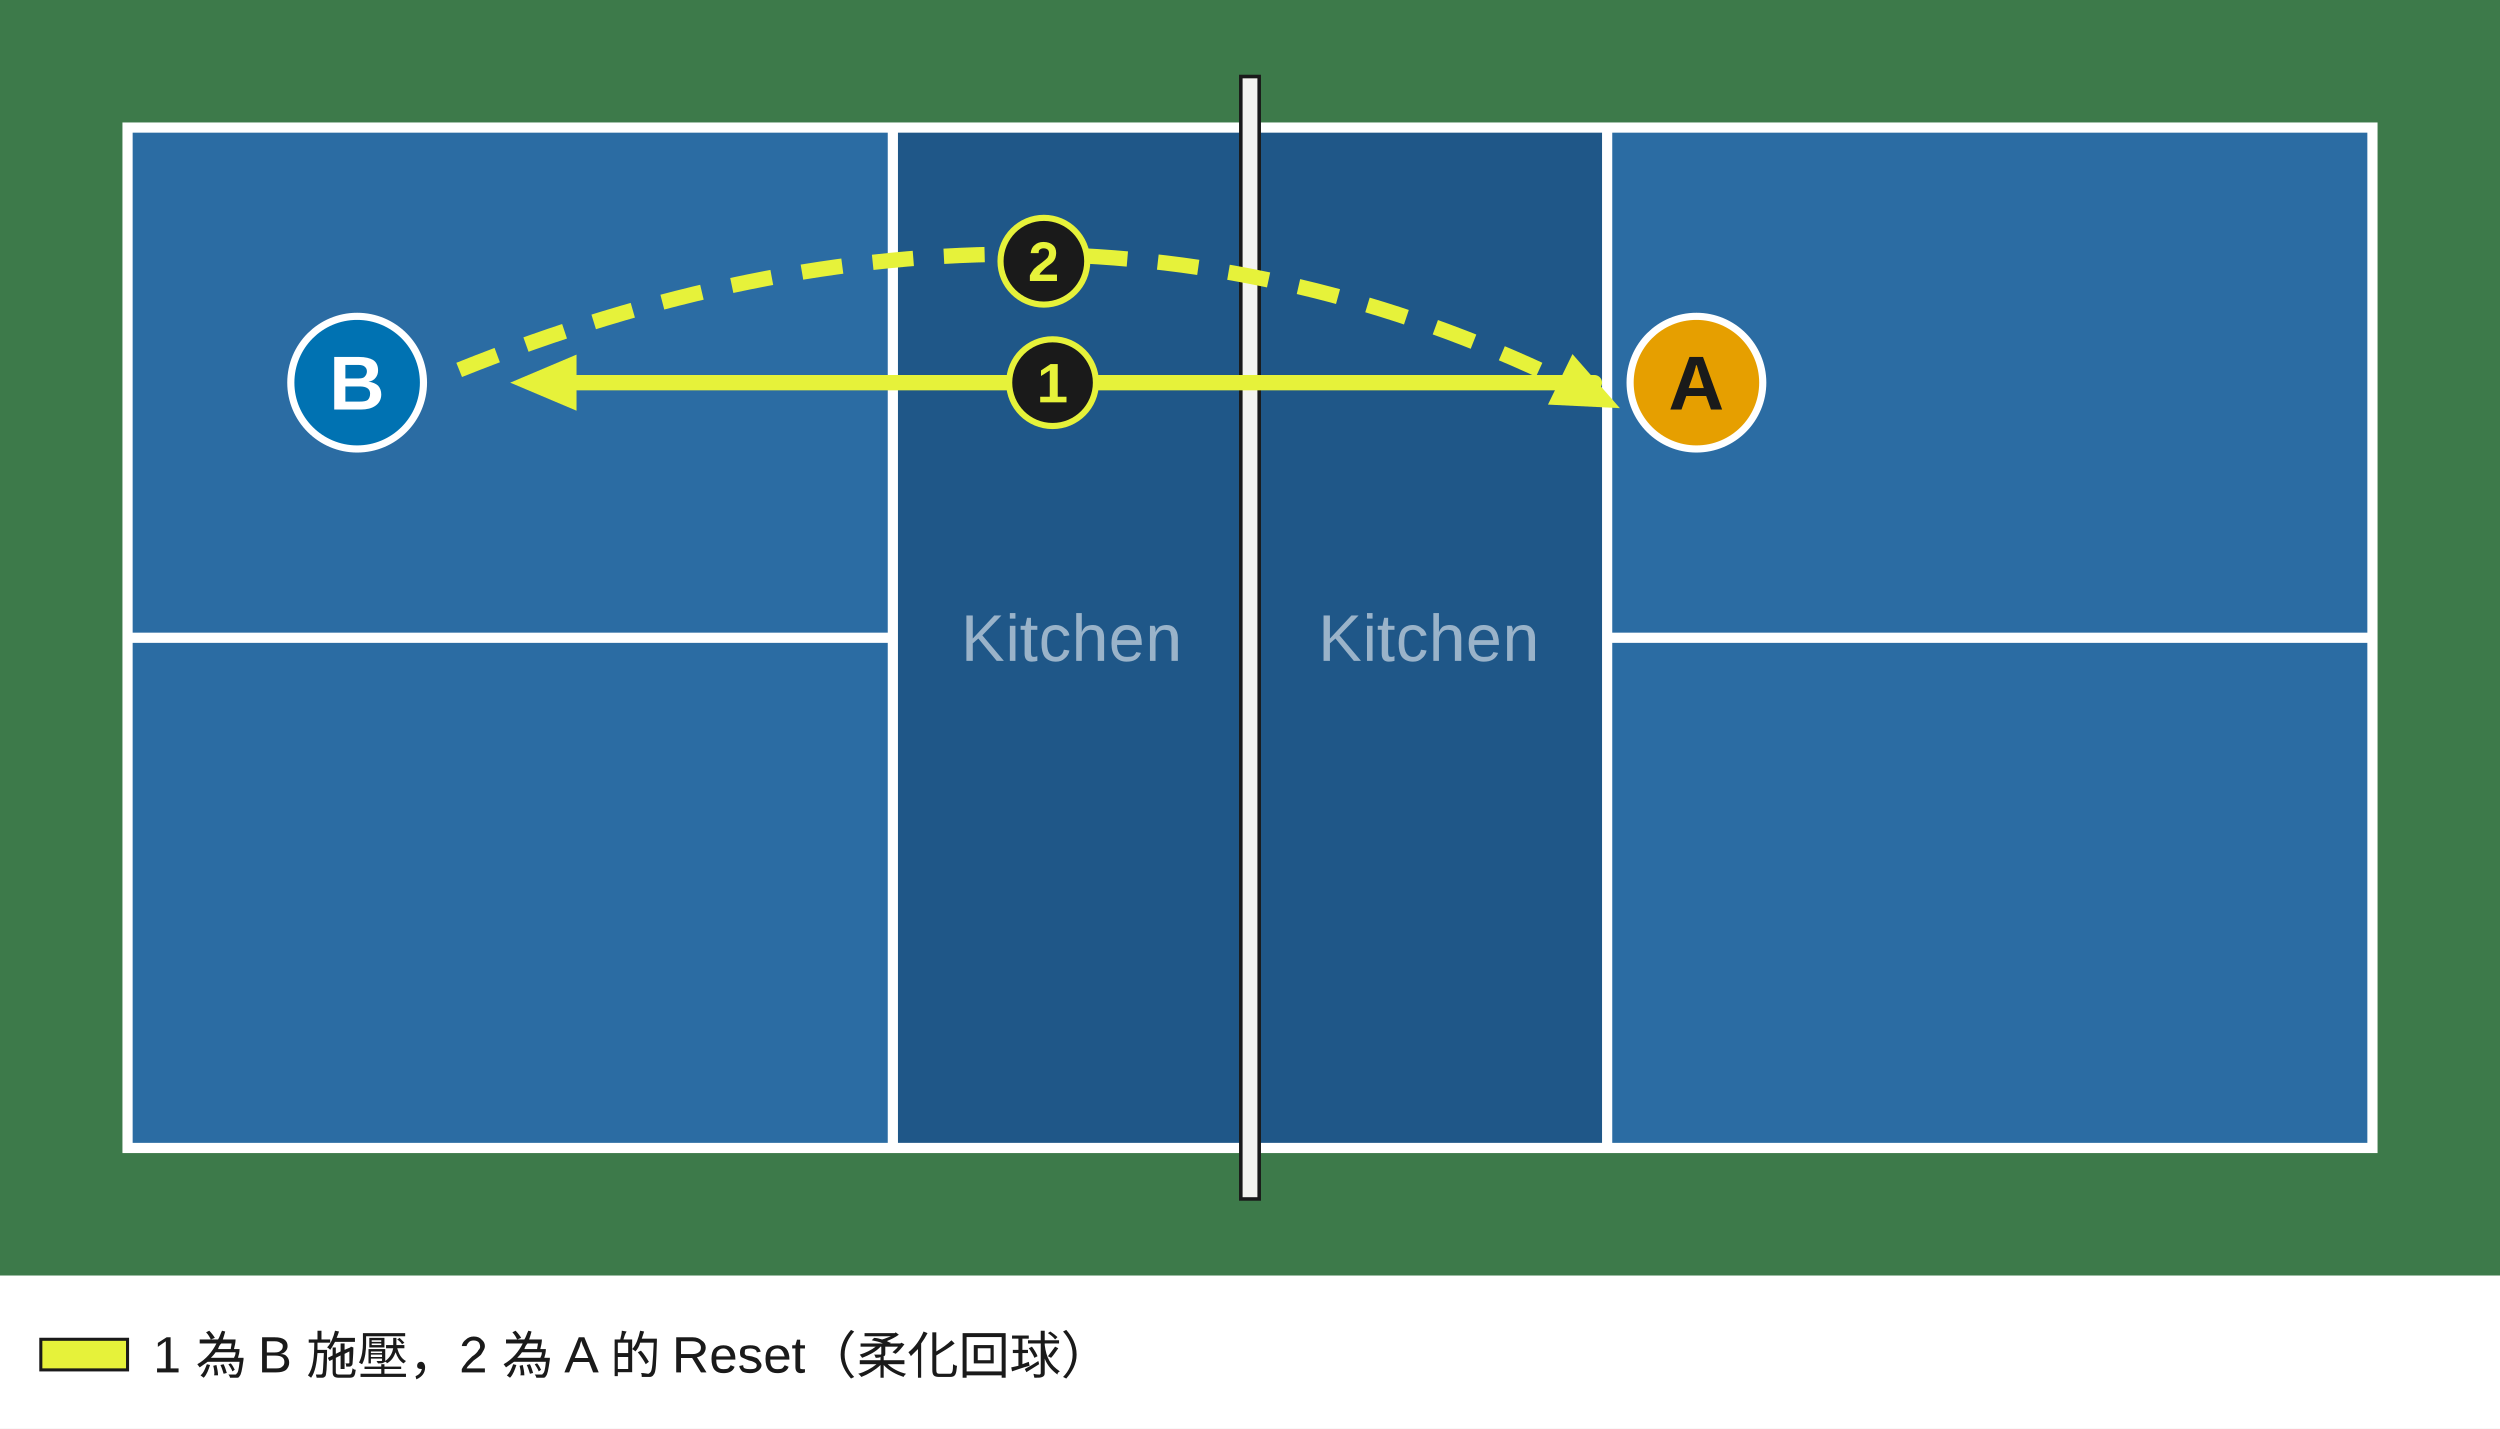
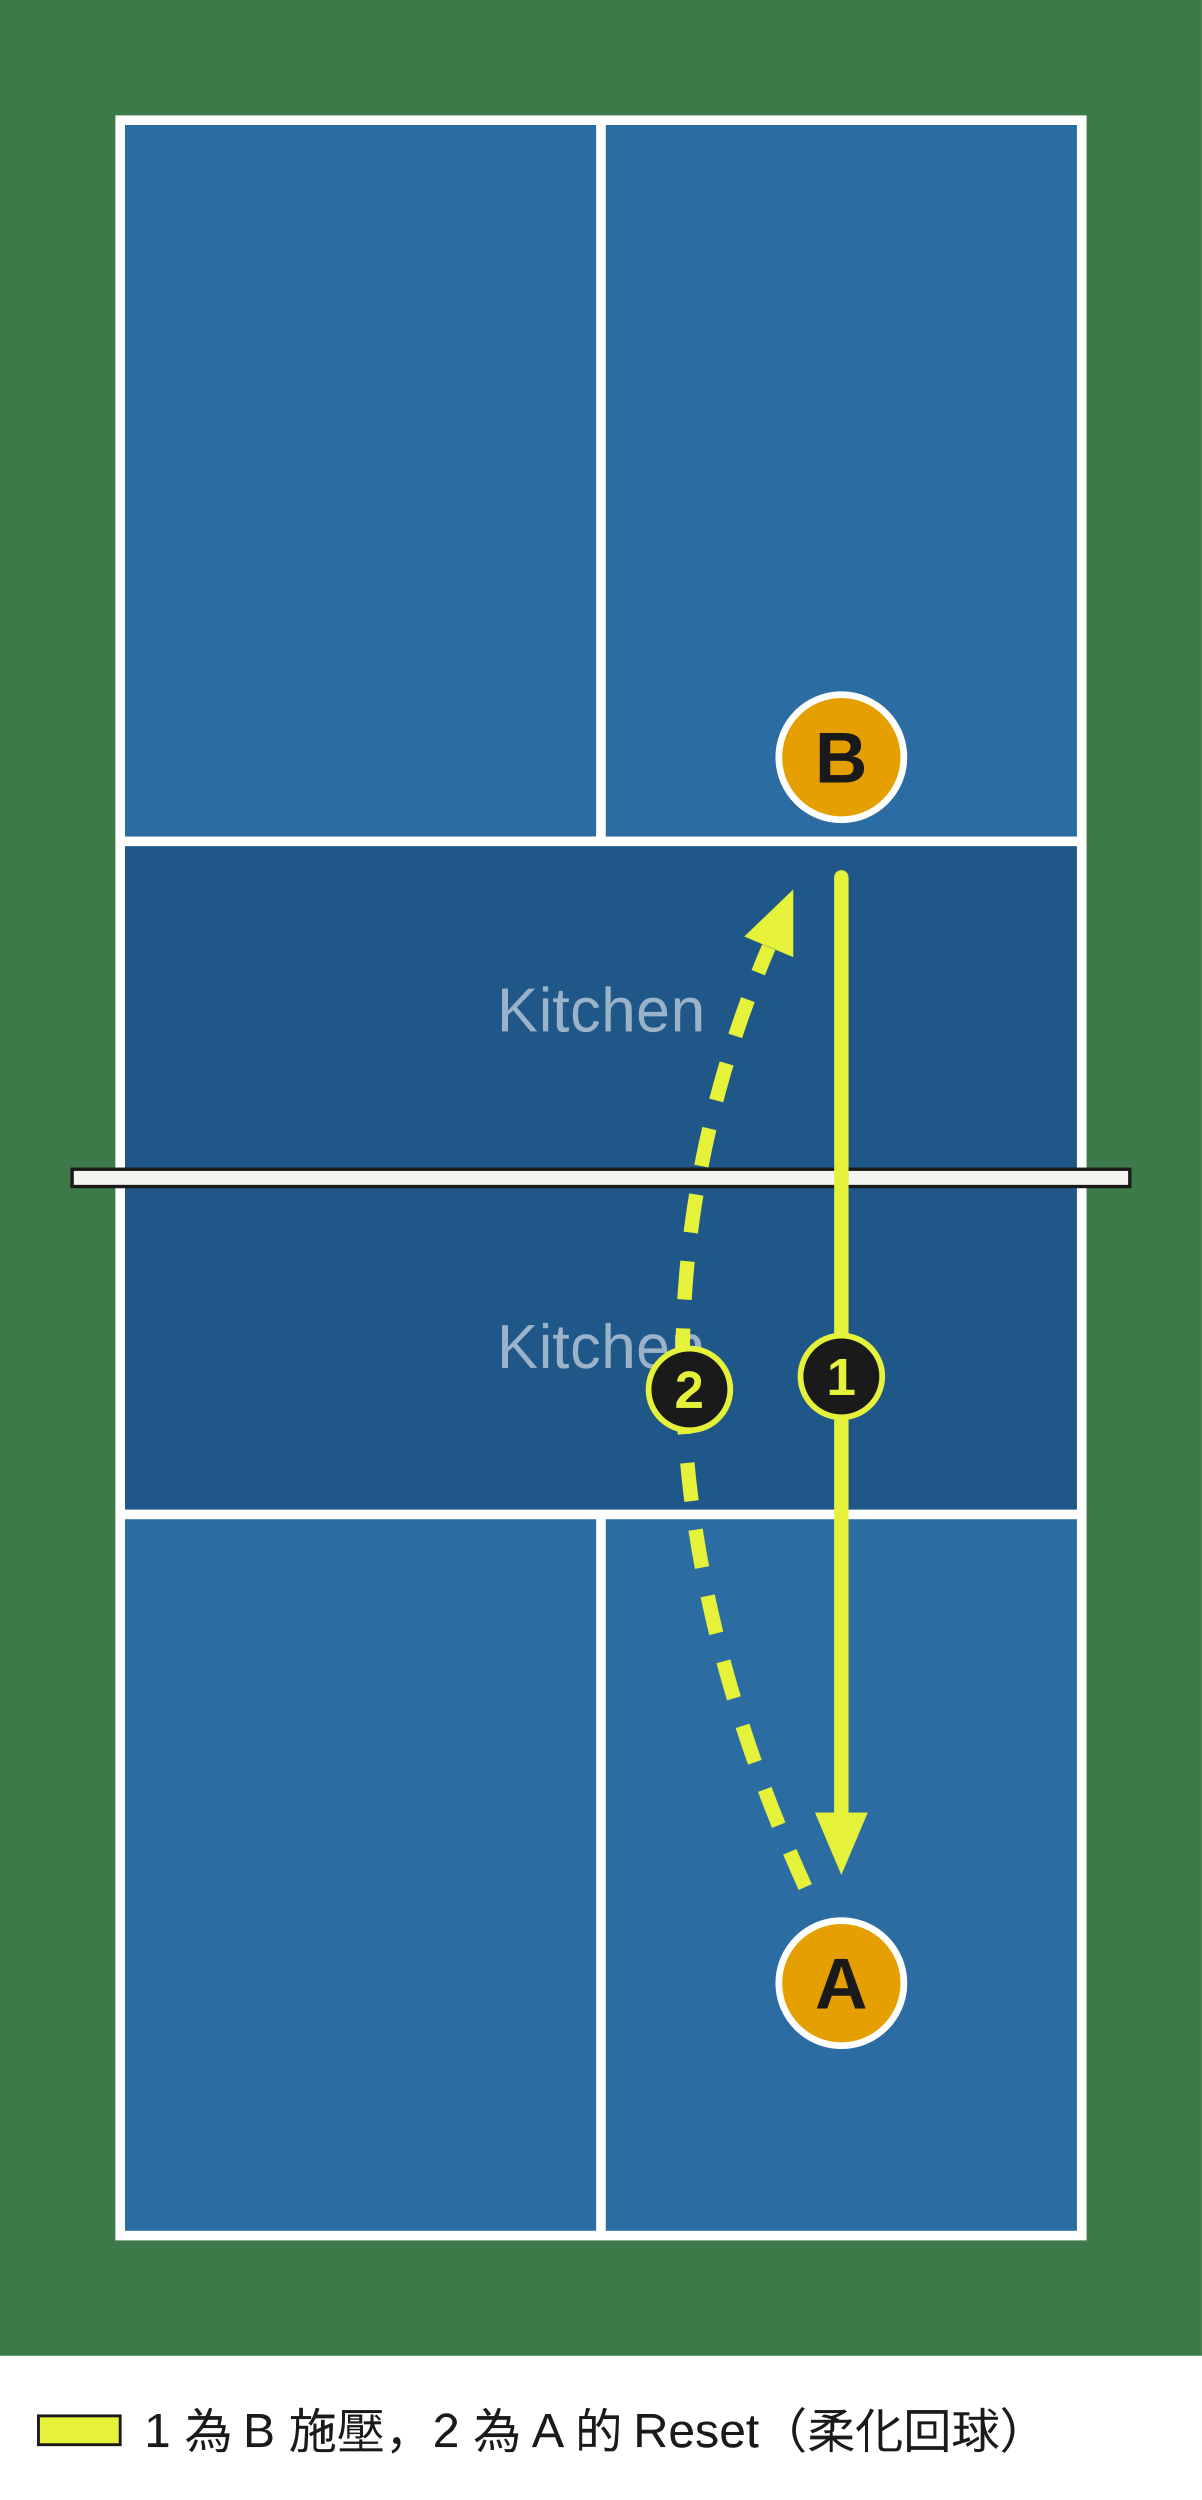
- <svg xmlns="http://www.w3.org/2000/svg" viewBox="-2.5 -22.5 49 28" width="784" height="448" role="img" aria-label="Reset 對截擊 Reset vs. Volley" font-family="Arial, Helvetica, 'Helvetica Neue', sans-serif">
-   <rect x="-2.5" y="-22.5" width="49" height="28" fill="#ffffff" />
-   <g transform="rotate(-90)">
+ <svg xmlns="http://www.w3.org/2000/svg" viewBox="-2.5 -2.5 25 52" width="400" height="832" role="img" aria-label="Reset 對截擊 Reset vs. Volley" font-family="Arial, Helvetica, 'Helvetica Neue', sans-serif">
+   <rect x="-2.5" y="-2.5" width="25" height="52" fill="#ffffff" />
+   <g>
    <rect x="-2.5" y="-2.5" width="25" height="49" fill="#3d7a4a" />
    <rect x="0" y="0" width="20" height="44" fill="#2b6ca3" />
    <rect x="0" y="15" width="20" height="7" fill="#1f5788" />
    <rect x="0" y="22" width="20" height="7" fill="#1f5788" />
    <rect x="0" y="0" width="20" height="44" stroke="#ffffff" stroke-width="0.2" fill="none" />
    <path d="M0 15H20M0 29H20M10 0V15M10 29V44" stroke="#ffffff" stroke-width="0.2" fill="none" />
-     <text x="10" y="18.5" dy="0.35em" font-size="1.3" fill="#ffffff" fill-opacity="0.55" text-anchor="middle" font-family="Arial, Helvetica, 'Helvetica Neue', sans-serif" transform="rotate(90 10 18.5)">Kitchen</text>
-     <text x="10" y="25.5" dy="0.35em" font-size="1.3" fill="#ffffff" fill-opacity="0.55" text-anchor="middle" font-family="Arial, Helvetica, 'Helvetica Neue', sans-serif" transform="rotate(90 10 25.5)">Kitchen</text>
+     <text x="10" y="18.5" dy="0.35em" font-size="1.3" fill="#ffffff" fill-opacity="0.55" text-anchor="middle" font-family="Arial, Helvetica, 'Helvetica Neue', sans-serif">Kitchen</text>
+     <text x="10" y="25.5" dy="0.35em" font-size="1.3" fill="#ffffff" fill-opacity="0.55" text-anchor="middle" font-family="Arial, Helvetica, 'Helvetica Neue', sans-serif">Kitchen</text>
    <rect x="-1" y="21.82" width="22" height="0.36" fill="#f4f4f0" stroke="#1a1a1a" stroke-width="0.07" />
-     <circle cx="15" cy="30.75" r="1.3" fill="#e69f00" stroke="#ffffff" stroke-width="0.14" />
-     <text x="15" y="30.75" dy="0.35em" font-size="1.5" font-weight="700" fill="#1a1a1a" text-anchor="middle" font-family="Arial, Helvetica, 'Helvetica Neue', sans-serif" transform="rotate(90 15 30.75)">A</text>
-     <circle cx="15" cy="4.5" r="1.3" fill="#0072b2" stroke="#ffffff" stroke-width="0.14" />
-     <text x="15" y="4.5" dy="0.35em" font-size="1.5" font-weight="700" fill="#ffffff" text-anchor="middle" font-family="Arial, Helvetica, 'Helvetica Neue', sans-serif" transform="rotate(90 15 4.5)">B</text>
-     <path d="M15 28.75L15 8.8" fill="none" stroke="#e6f23a" stroke-width="0.3" stroke-linecap="round" />
-     <polygon points="15,7.5 15.55,8.8 14.45,8.8" fill="#e6f23a" />
-     <circle cx="15" cy="18.13" r="0.85" fill="#1a1a1a" stroke="#e6f23a" stroke-width="0.12" />
-     <text x="15" y="18.13" dy="0.35em" font-size="1.1" font-weight="700" fill="#e6f23a" text-anchor="middle" font-family="Arial, Helvetica, 'Helvetica Neue', sans-serif" transform="rotate(90 15 18.13)">1</text>
-     <path d="M15.25 6.5Q19.88 18.04 15.06 28.08" fill="none" stroke="#e6f23a" stroke-width="0.3" stroke-dasharray="0.8 0.6" />
-     <polygon points="14.5,29.25 14.57,27.84 15.56,28.32" fill="#e6f23a" />
-     <circle cx="17.38" cy="17.96" r="0.85" fill="#1a1a1a" stroke="#e6f23a" stroke-width="0.12" />
-     <text x="17.38" y="17.96" dy="0.35em" font-size="1.1" font-weight="700" fill="#e6f23a" text-anchor="middle" font-family="Arial, Helvetica, 'Helvetica Neue', sans-serif" transform="rotate(90 17.38 17.96)">2</text>
+     <circle cx="15" cy="38.75" r="1.3" fill="#e69f00" stroke="#ffffff" stroke-width="0.14" />
+     <text x="15" y="38.75" dy="0.35em" font-size="1.5" font-weight="700" fill="#1a1a1a" text-anchor="middle" font-family="Arial, Helvetica, 'Helvetica Neue', sans-serif">A</text>
+     <circle cx="15" cy="13.25" r="1.3" fill="#e69f00" stroke="#ffffff" stroke-width="0.14" />
+     <text x="15" y="13.25" dy="0.35em" font-size="1.5" font-weight="700" fill="#1a1a1a" text-anchor="middle" font-family="Arial, Helvetica, 'Helvetica Neue', sans-serif">B</text>
+     <path d="M15 15.75L15 35.2" fill="none" stroke="#e6f23a" stroke-width="0.3" stroke-linecap="round" />
+     <polygon points="15,36.5 14.45,35.2 15.55,35.2" fill="#e6f23a" />
+     <circle cx="15" cy="26.13" r="0.85" fill="#1a1a1a" stroke="#e6f23a" stroke-width="0.12" />
+     <text x="15" y="26.13" dy="0.35em" font-size="1.1" font-weight="700" fill="#e6f23a" text-anchor="middle" font-family="Arial, Helvetica, 'Helvetica Neue', sans-serif">1</text>
+     <path d="M14.25 36.75Q9.56 26.43 13.49 17.2" fill="none" stroke="#e6f23a" stroke-width="0.3" stroke-dasharray="0.8 0.6" />
+     <polygon points="14,16 14,17.41 12.98,16.98" fill="#e6f23a" />
+     <circle cx="11.84" cy="26.4" r="0.85" fill="#1a1a1a" stroke="#e6f23a" stroke-width="0.12" />
+     <text x="11.84" y="26.4" dy="0.35em" font-size="1.1" font-weight="700" fill="#e6f23a" text-anchor="middle" font-family="Arial, Helvetica, 'Helvetica Neue', sans-serif">2</text>
  </g>
-   <rect x="-1.7" y="3.75" width="1.7" height="0.6" fill="#e6f23a" stroke="#1a1a1a" stroke-width="0.06" />
-   <text x="0.5" y="4.05" font-size="1" fill="#1a1a1a" font-family="Arial, Helvetica, 'Helvetica Neue', sans-serif" dy="0.35em">1 為 B 施壓，2 為 A 的 Reset（柔化回球）</text>
+   <rect x="-1.7" y="47.75" width="1.7" height="0.6" fill="#e6f23a" stroke="#1a1a1a" stroke-width="0.06" />
+   <text x="0.5" y="48.05" font-size="1" fill="#1a1a1a" font-family="Arial, Helvetica, 'Helvetica Neue', sans-serif" dy="0.35em">1 為 B 施壓，2 為 A 的 Reset（柔化回球）</text>
</svg>
